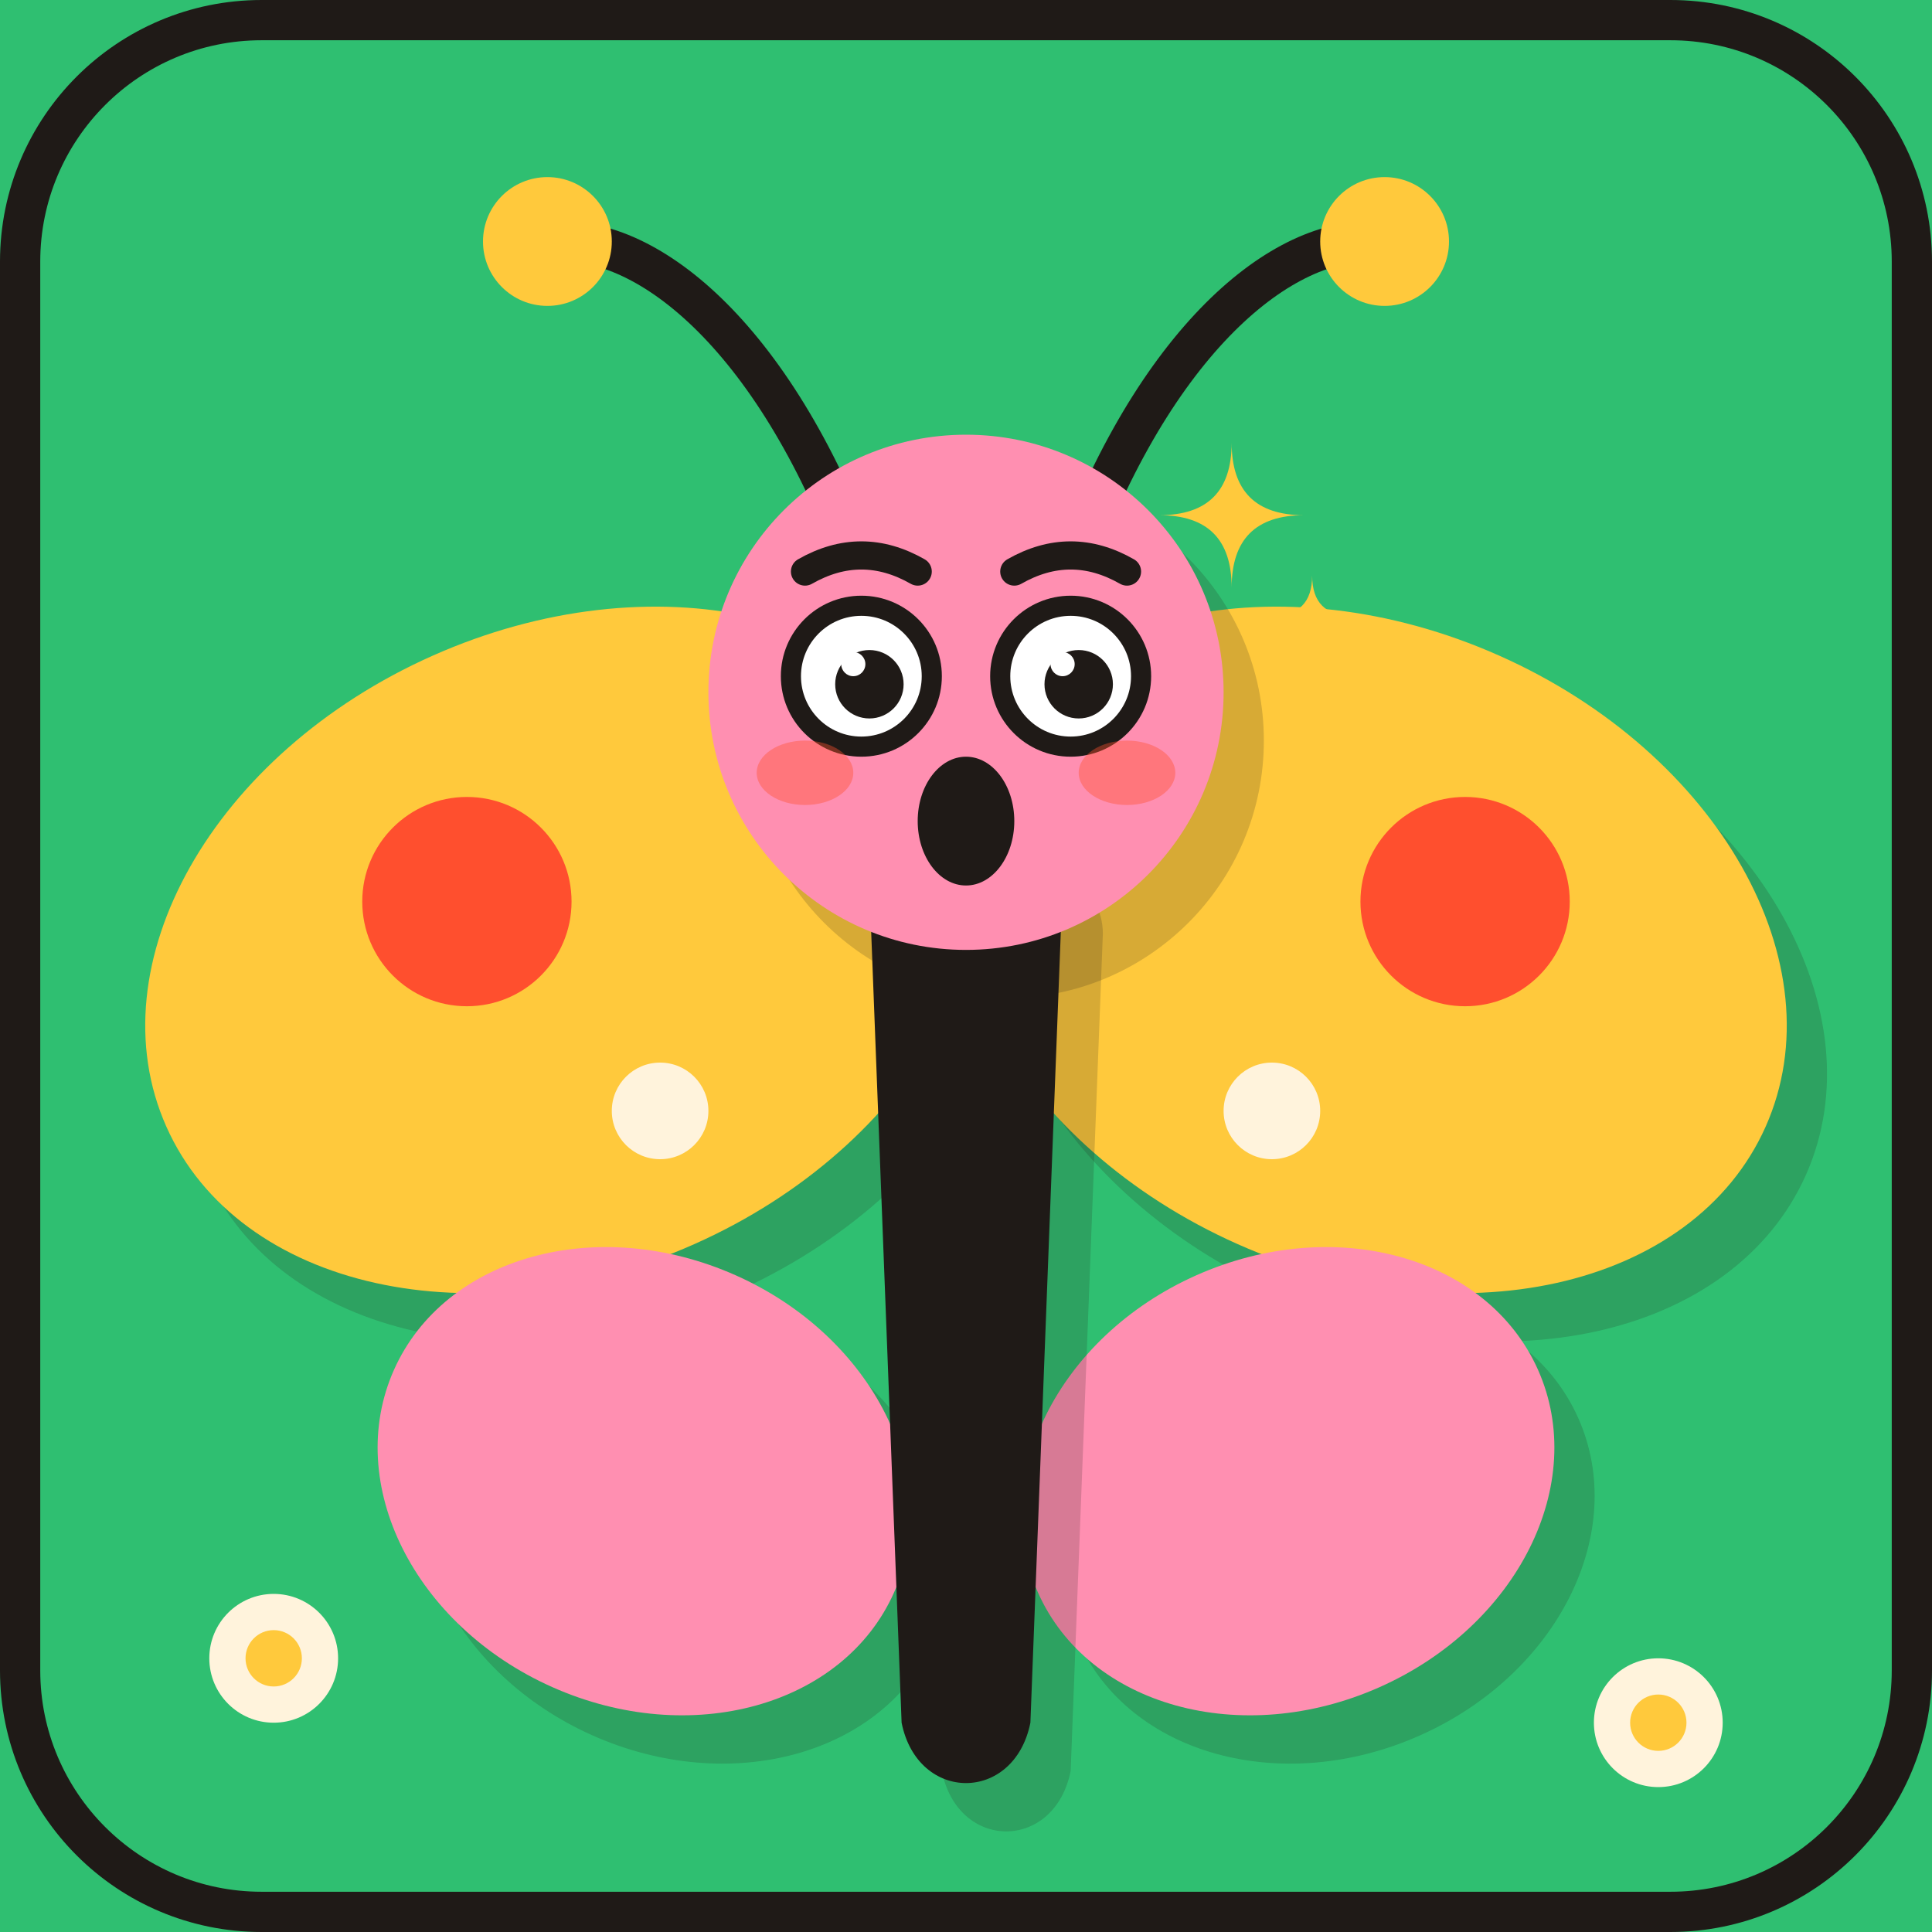
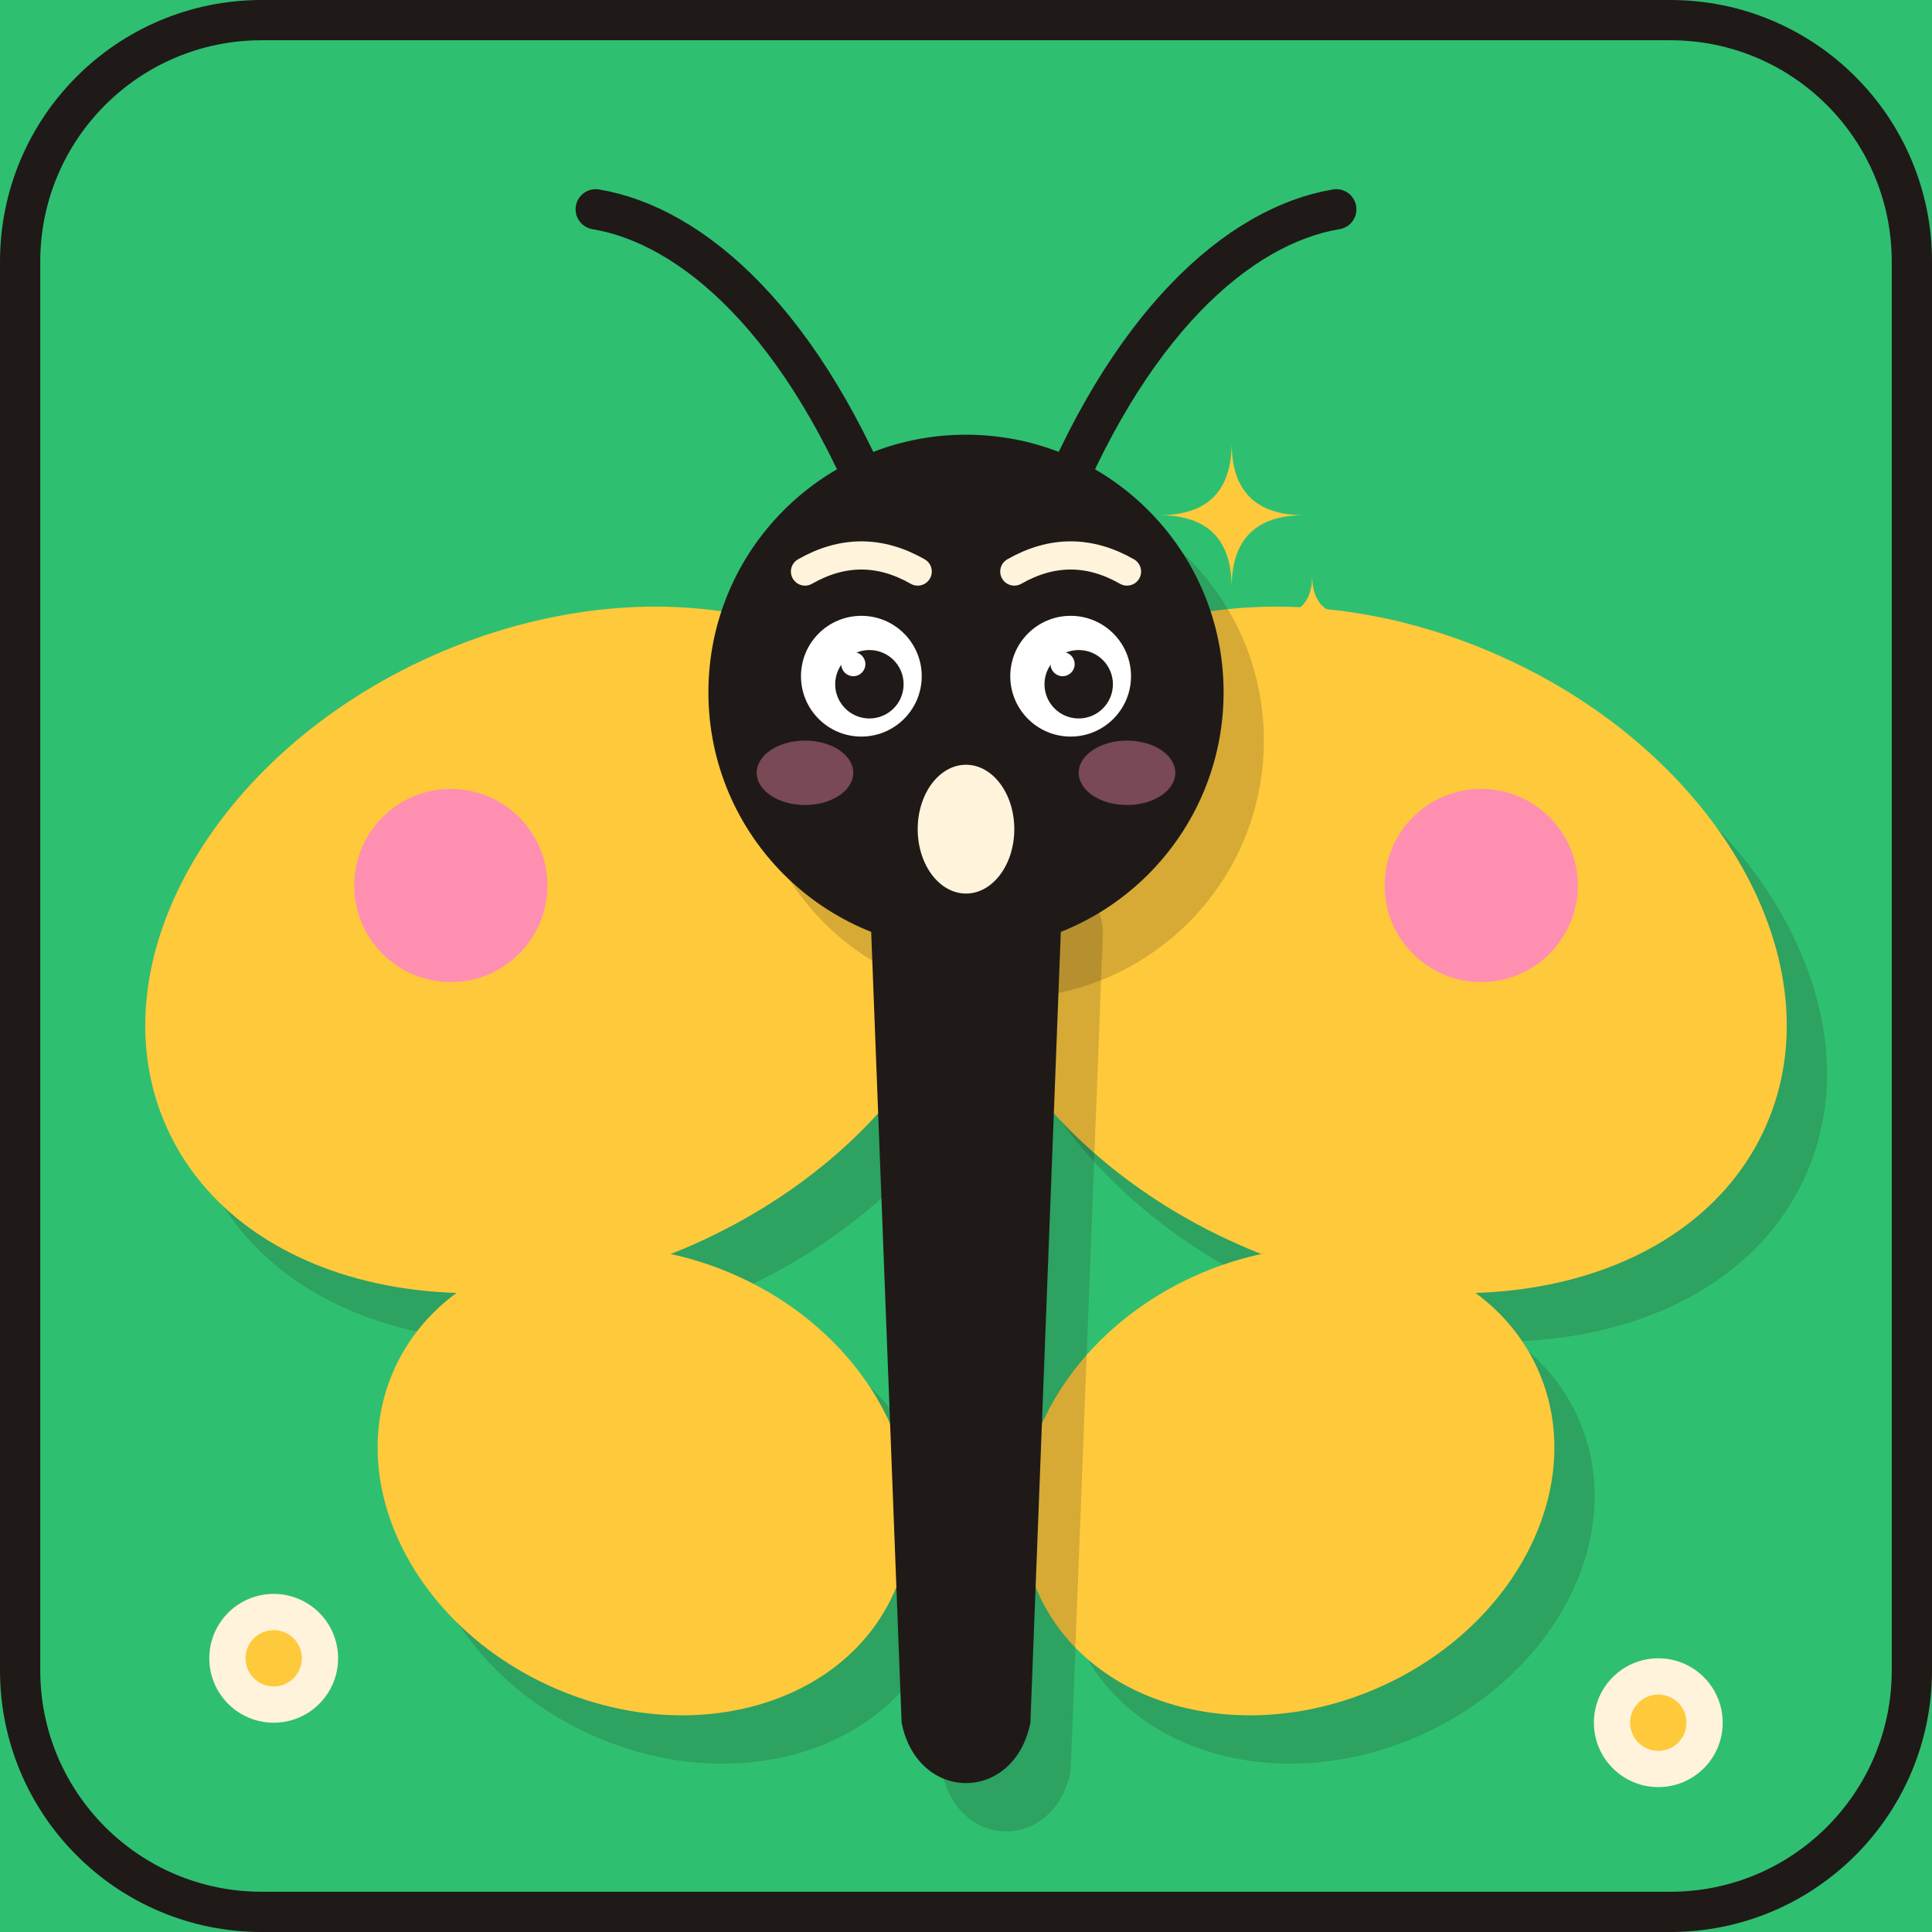
<svg xmlns="http://www.w3.org/2000/svg" width="240" height="240" viewBox="0 0 240 240" fill="none">
  <g>
-     <rect width="240" height="240" fill="#2FBF71" />
-     <circle cx="34" cy="206" r="8" fill="#FFF3DC" />
-     <circle cx="34" cy="206" r="3.5" fill="#FFC93C" />
-     <circle cx="206" cy="214" r="8" fill="#FFF3DC" />
-     <circle cx="206" cy="214" r="3.5" fill="#FFC93C" />
-     <ellipse cx="70" cy="118" rx="54" ry="40" transform="translate(5 6) rotate(-24 70 118)" fill="#1F1A17" opacity="0.18" />
-     <ellipse cx="70" cy="118" rx="54" ry="40" transform="rotate(-24 70 118)" fill="#FFC93C" />
-     <ellipse cx="170" cy="118" rx="54" ry="40" transform="translate(5 6) rotate(24 170 118)" fill="#1F1A17" opacity="0.18" />
-     <ellipse cx="170" cy="118" rx="54" ry="40" transform="rotate(24 170 118)" fill="#FFC93C" />
-     <ellipse cx="80" cy="184" rx="34" ry="28" transform="translate(5 6) rotate(24 80 184)" fill="#1F1A17" opacity="0.18" />
-     <ellipse cx="80" cy="184" rx="34" ry="28" transform="rotate(24 80 184)" fill="#FF8FB1" />
-     <ellipse cx="160" cy="184" rx="34" ry="28" transform="translate(5 6) rotate(-24 160 184)" fill="#1F1A17" opacity="0.18" />
-     <ellipse cx="160" cy="184" rx="34" ry="28" transform="rotate(-24 160 184)" fill="#FF8FB1" />
-     <circle cx="58" cy="112" r="13" fill="#FF4F2E" />
-     <circle cx="182" cy="112" r="13" fill="#FF4F2E" />
-     <circle cx="82" cy="138" r="6" fill="#FFF3DC" />
-     <circle cx="158" cy="138" r="6" fill="#FFF3DC" />
-     <path d="M108 110 C 108 98, 132 98, 132 110 L 128 214 C 126 224, 114 224, 112 214 Z" fill="#1F1A17" opacity="0.18" transform="translate(5 6)" />
-     <path d="M108 110 C 108 98, 132 98, 132 110 L 128 214 C 126 224, 114 224, 112 214 Z" fill="#1F1A17" />
-     <path d="M108 74 C 98 44, 82 30, 70 30 M132 74 C 142 44, 158 30, 170 30" stroke="#1F1A17" stroke-width="5" stroke-linecap="round" />
-     <circle cx="68" cy="30" r="8" fill="#FFC93C" />
-     <circle cx="172" cy="30" r="8" fill="#FFC93C" />
-     <circle cx="120" cy="86" r="32" fill="#1F1A17" opacity="0.18" transform="translate(5 6)" />
-     <circle cx="120" cy="86" r="32" fill="#FF8FB1" />
-     <circle cx="107" cy="84" r="8.75" fill="#FFFFFF" />
-     <circle cx="107" cy="84" r="8.75" stroke="#1F1A17" stroke-width="2.5" />
-     <circle cx="108" cy="85" r="4.25" fill="#1F1A17" />
-     <circle cx="106" cy="82.5" r="1.5" fill="#FFFFFF" />
-     <circle cx="133" cy="84" r="8.75" fill="#FFFFFF" />
-     <circle cx="133" cy="84" r="8.75" stroke="#1F1A17" stroke-width="2.5" />
-     <circle cx="134" cy="85" r="4.25" fill="#1F1A17" />
-     <circle cx="132" cy="82.5" r="1.5" fill="#FFFFFF" />
-     <path d="M100 71 Q 107 67 114 71" stroke="#1F1A17" stroke-width="3.5" stroke-linecap="round" />
-     <path d="M126 71 Q 133 67 140 71" stroke="#1F1A17" stroke-width="3.5" stroke-linecap="round" />
-     <ellipse cx="120" cy="102" rx="6" ry="8" fill="#1F1A17" />
-     <path d="M153 55 Q 153 64 162 64 Q 153 64 153 73 Q 153 64 144 64 Q 153 64 153 55 Z" fill="#FFC93C" />
-     <path d="M163 71.5 Q 163 76.5 168 76.5 Q 163 76.5 163 81.5 Q 163 76.5 158 76.5 Q 163 76.5 163 71.5 Z" fill="#FFC93C" />
-     <ellipse cx="100" cy="96" rx="6" ry="4" fill="#FF4F2E" opacity="0.4" />
-     <ellipse cx="140" cy="96" rx="6" ry="4" fill="#FF4F2E" opacity="0.4" />
+     <g>
+       <path d="M240 0H0V240H240V0Z" fill="#2FBF71" />
+       <path d="M34 214C38.418 214 42 210.418 42 206C42 201.582 38.418 198 34 198C29.582 198 26 201.582 26 206C26 210.418 29.582 214 34 214Z" fill="#FFF3DC" />
+       <path d="M34 209.5C35.933 209.5 37.5 207.933 37.5 206C37.5 204.067 35.933 202.5 34 202.5C32.067 202.5 30.5 204.067 30.5 206C30.5 207.933 32.067 209.5 34 209.5Z" fill="#FFC93C" />
+       <path d="M206 222C210.418 222 214 218.418 214 214C214 209.582 210.418 206 206 206C201.582 206 198 209.582 198 214C198 218.418 201.582 222 206 222Z" fill="#FFF3DC" />
+       <path d="M206 217.5C207.933 217.5 209.5 215.933 209.5 214C209.5 212.067 207.933 210.5 206 210.5C204.067 210.5 202.5 212.067 202.5 214C202.5 215.933 204.067 217.5 206 217.5Z" fill="#FFC93C" />
+       <path opacity="0.18" d="M91.269 160.542C118.515 148.412 133.317 122.218 124.331 102.036C115.346 81.855 85.976 75.328 58.731 87.458C31.486 99.588 16.683 125.782 25.669 145.964C34.654 166.145 64.025 172.672 91.269 160.542Z" fill="#1F1A17" />
+       <path d="M86.269 154.542C113.515 142.412 128.317 116.218 119.331 96.036C110.346 75.855 80.976 69.328 53.731 81.458C26.486 93.588 11.683 119.782 20.669 139.964C29.654 160.145 59.025 166.672 86.269 154.542Z" fill="#FFC93C" />
+       <path opacity="0.18" d="M158.731 160.542C185.976 172.672 215.346 166.145 224.331 145.964C233.317 125.782 218.514 99.588 191.269 87.458C164.024 75.328 134.654 81.855 125.669 102.036C116.683 122.218 131.486 148.412 158.731 160.542Z" fill="#1F1A17" />
+       <path d="M153.731 154.542C180.976 166.672 210.346 160.145 219.331 139.964C228.317 119.782 213.514 93.588 186.269 81.458C159.024 69.328 129.654 75.855 120.669 96.036C111.683 116.218 126.486 142.412 153.731 154.542Z" fill="#FFC93C" />
+       <path opacity="0.18" d="M73.611 215.579C90.766 223.217 109.771 217.956 116.061 203.829C122.35 189.702 113.543 172.058 96.389 164.421C79.234 156.783 60.229 162.044 53.939 176.171C47.65 190.298 56.457 207.942 73.611 215.579Z" fill="#1F1A17" />
+       <path d="M68.611 209.579C85.766 217.217 104.771 211.956 111.061 197.829C117.35 183.702 108.543 166.058 91.389 158.421C74.234 150.783 55.229 156.044 48.939 170.171C42.65 184.298 51.457 201.942 68.611 209.579Z" fill="#FFC93C" />
+       <path opacity="0.18" d="M176.389 215.579C193.543 207.942 202.35 190.298 196.061 176.171C189.771 162.044 170.766 156.783 153.611 164.421C136.457 172.058 127.65 189.702 133.939 203.829C140.229 217.956 159.234 223.217 176.389 215.579Z" fill="#1F1A17" />
+       <path d="M171.389 209.579C188.543 201.942 197.35 184.298 191.061 170.171C184.771 156.044 165.766 150.783 148.611 158.421C131.457 166.058 122.65 183.702 128.939 197.829C135.229 211.956 154.234 217.217 171.389 209.579Z" fill="#FFC93C" />
+       <path d="M56 122C62.627 122 68 116.627 68 110C68 103.373 62.627 98 56 98C49.373 98 44 103.373 44 110C44 116.627 49.373 122 56 122Z" fill="#FF8FB1" />
+       <path d="M184 122C190.627 122 196 116.627 196 110C196 103.373 190.627 98 184 98C177.373 98 172 103.373 172 110C172 116.627 177.373 122 184 122Z" fill="#FF8FB1" />
+       <path opacity="0.18" d="M113 116C113 104 137 104 137 116L133 220C131 230 119 230 117 220L113 116Z" fill="#1F1A17" />
+       <path d="M108 110C108 98 132 98 132 110L128 214C126 224 114 224 112 214L108 110Z" fill="#1F1A17" />
+       <path d="M110 66C100 40 86 28 74 26M130 66C140 40 154 28 166 26" stroke="#1F1A17" stroke-width="5" stroke-linecap="round" />
+       <path opacity="0.18" d="M125 124C142.673 124 157 109.673 157 92C157 74.327 142.673 60 125 60C107.327 60 93 74.327 93 92C93 109.673 107.327 124 125 124Z" fill="#1F1A17" />
+       <path d="M120 118C137.673 118 152 103.673 152 86C152 68.327 137.673 54 120 54C102.327 54 88 68.327 88 86C88 103.673 102.327 118 120 118Z" fill="#1F1A17" />
+       <path d="M107 92.75C111.832 92.75 115.75 88.832 115.75 84C115.75 79.168 111.832 75.25 107 75.25C102.168 75.25 98.25 79.168 98.25 84C98.25 88.832 102.168 92.75 107 92.75Z" fill="white" />
+       <path d="M107 92.75C111.832 92.75 115.75 88.832 115.75 84C115.75 79.168 111.832 75.25 107 75.25C102.168 75.25 98.25 79.168 98.25 84C98.25 88.832 102.168 92.75 107 92.75Z" stroke="#1F1A17" stroke-width="2.5" />
+       <path d="M108 89.25C110.347 89.25 112.25 87.347 112.25 85C112.25 82.653 110.347 80.75 108 80.75C105.653 80.75 103.75 82.653 103.75 85C103.75 87.347 105.653 89.25 108 89.25Z" fill="#1F1A17" />
+       <path d="M106 84C106.828 84 107.5 83.328 107.5 82.5C107.5 81.672 106.828 81 106 81C105.172 81 104.5 81.672 104.5 82.5C104.5 83.328 105.172 84 106 84Z" fill="white" />
+       <path d="M133 92.75C137.832 92.75 141.75 88.832 141.75 84C141.75 79.168 137.832 75.25 133 75.25C128.168 75.25 124.25 79.168 124.25 84C124.25 88.832 128.168 92.75 133 92.75Z" fill="white" />
+       <path d="M133 92.75C137.832 92.75 141.75 88.832 141.75 84C141.75 79.168 137.832 75.25 133 75.25C128.168 75.25 124.25 79.168 124.25 84C124.25 88.832 128.168 92.75 133 92.75Z" stroke="#1F1A17" stroke-width="2.5" />
+       <path d="M134 89.25C136.347 89.25 138.25 87.347 138.25 85C138.25 82.653 136.347 80.75 134 80.75C131.653 80.75 129.75 82.653 129.75 85C129.75 87.347 131.653 89.25 134 89.25Z" fill="#1F1A17" />
+       <path d="M132 84C132.828 84 133.5 83.328 133.5 82.5C133.5 81.672 132.828 81 132 81C131.172 81 130.5 81.672 130.5 82.5C130.5 83.328 131.172 84 132 84Z" fill="white" />
+       <path d="M100 71C104.667 68.333 109.333 68.333 114 71" stroke="#FFF3DC" stroke-width="3.5" stroke-linecap="round" />
+       <path d="M126 71C130.667 68.333 135.333 68.333 140 71" stroke="#FFF3DC" stroke-width="3.5" stroke-linecap="round" />
+       <path d="M120 111C123.314 111 126 107.418 126 103C126 98.582 123.314 95 120 95C116.686 95 114 98.582 114 103C114 107.418 116.686 111 120 111Z" fill="#FFF3DC" />
+       <path d="M153 55C153 61 156 64 162 64C156 64 153 67 153 73C153 67 150 64 144 64C150 64 153 61 153 55Z" fill="#FFC93C" />
+       <path d="M163 71.5C163 74.833 164.667 76.5 168 76.5C164.667 76.5 163 78.167 163 81.5C163 78.167 161.333 76.5 158 76.5C161.333 76.5 163 74.833 163 71.5Z" fill="#FFC93C" />
+       <path opacity="0.4" d="M100 100C103.314 100 106 98.209 106 96C106 93.791 103.314 92 100 92C96.686 92 94 93.791 94 96C94 98.209 96.686 100 100 100Z" fill="#FF8FB1" />
+       <path opacity="0.4" d="M140 100C143.314 100 146 98.209 146 96C146 93.791 143.314 92 140 92C136.686 92 134 93.791 134 96C134 98.209 136.686 100 140 100Z" fill="#FF8FB1" />
+     </g>
+     <path d="M207.5 2.5H32.5C15.931 2.5 2.5 15.931 2.5 32.5V207.5C2.5 224.069 15.931 237.5 32.5 237.5H207.5C224.069 237.5 237.5 224.069 237.5 207.5V32.5C237.5 15.931 224.069 2.5 207.5 2.5Z" stroke="#1F1A17" stroke-width="5" />
  </g>
-   <rect x="2.5" y="2.5" width="235" height="235" rx="30" stroke="#1F1A17" stroke-width="5" />
</svg>
